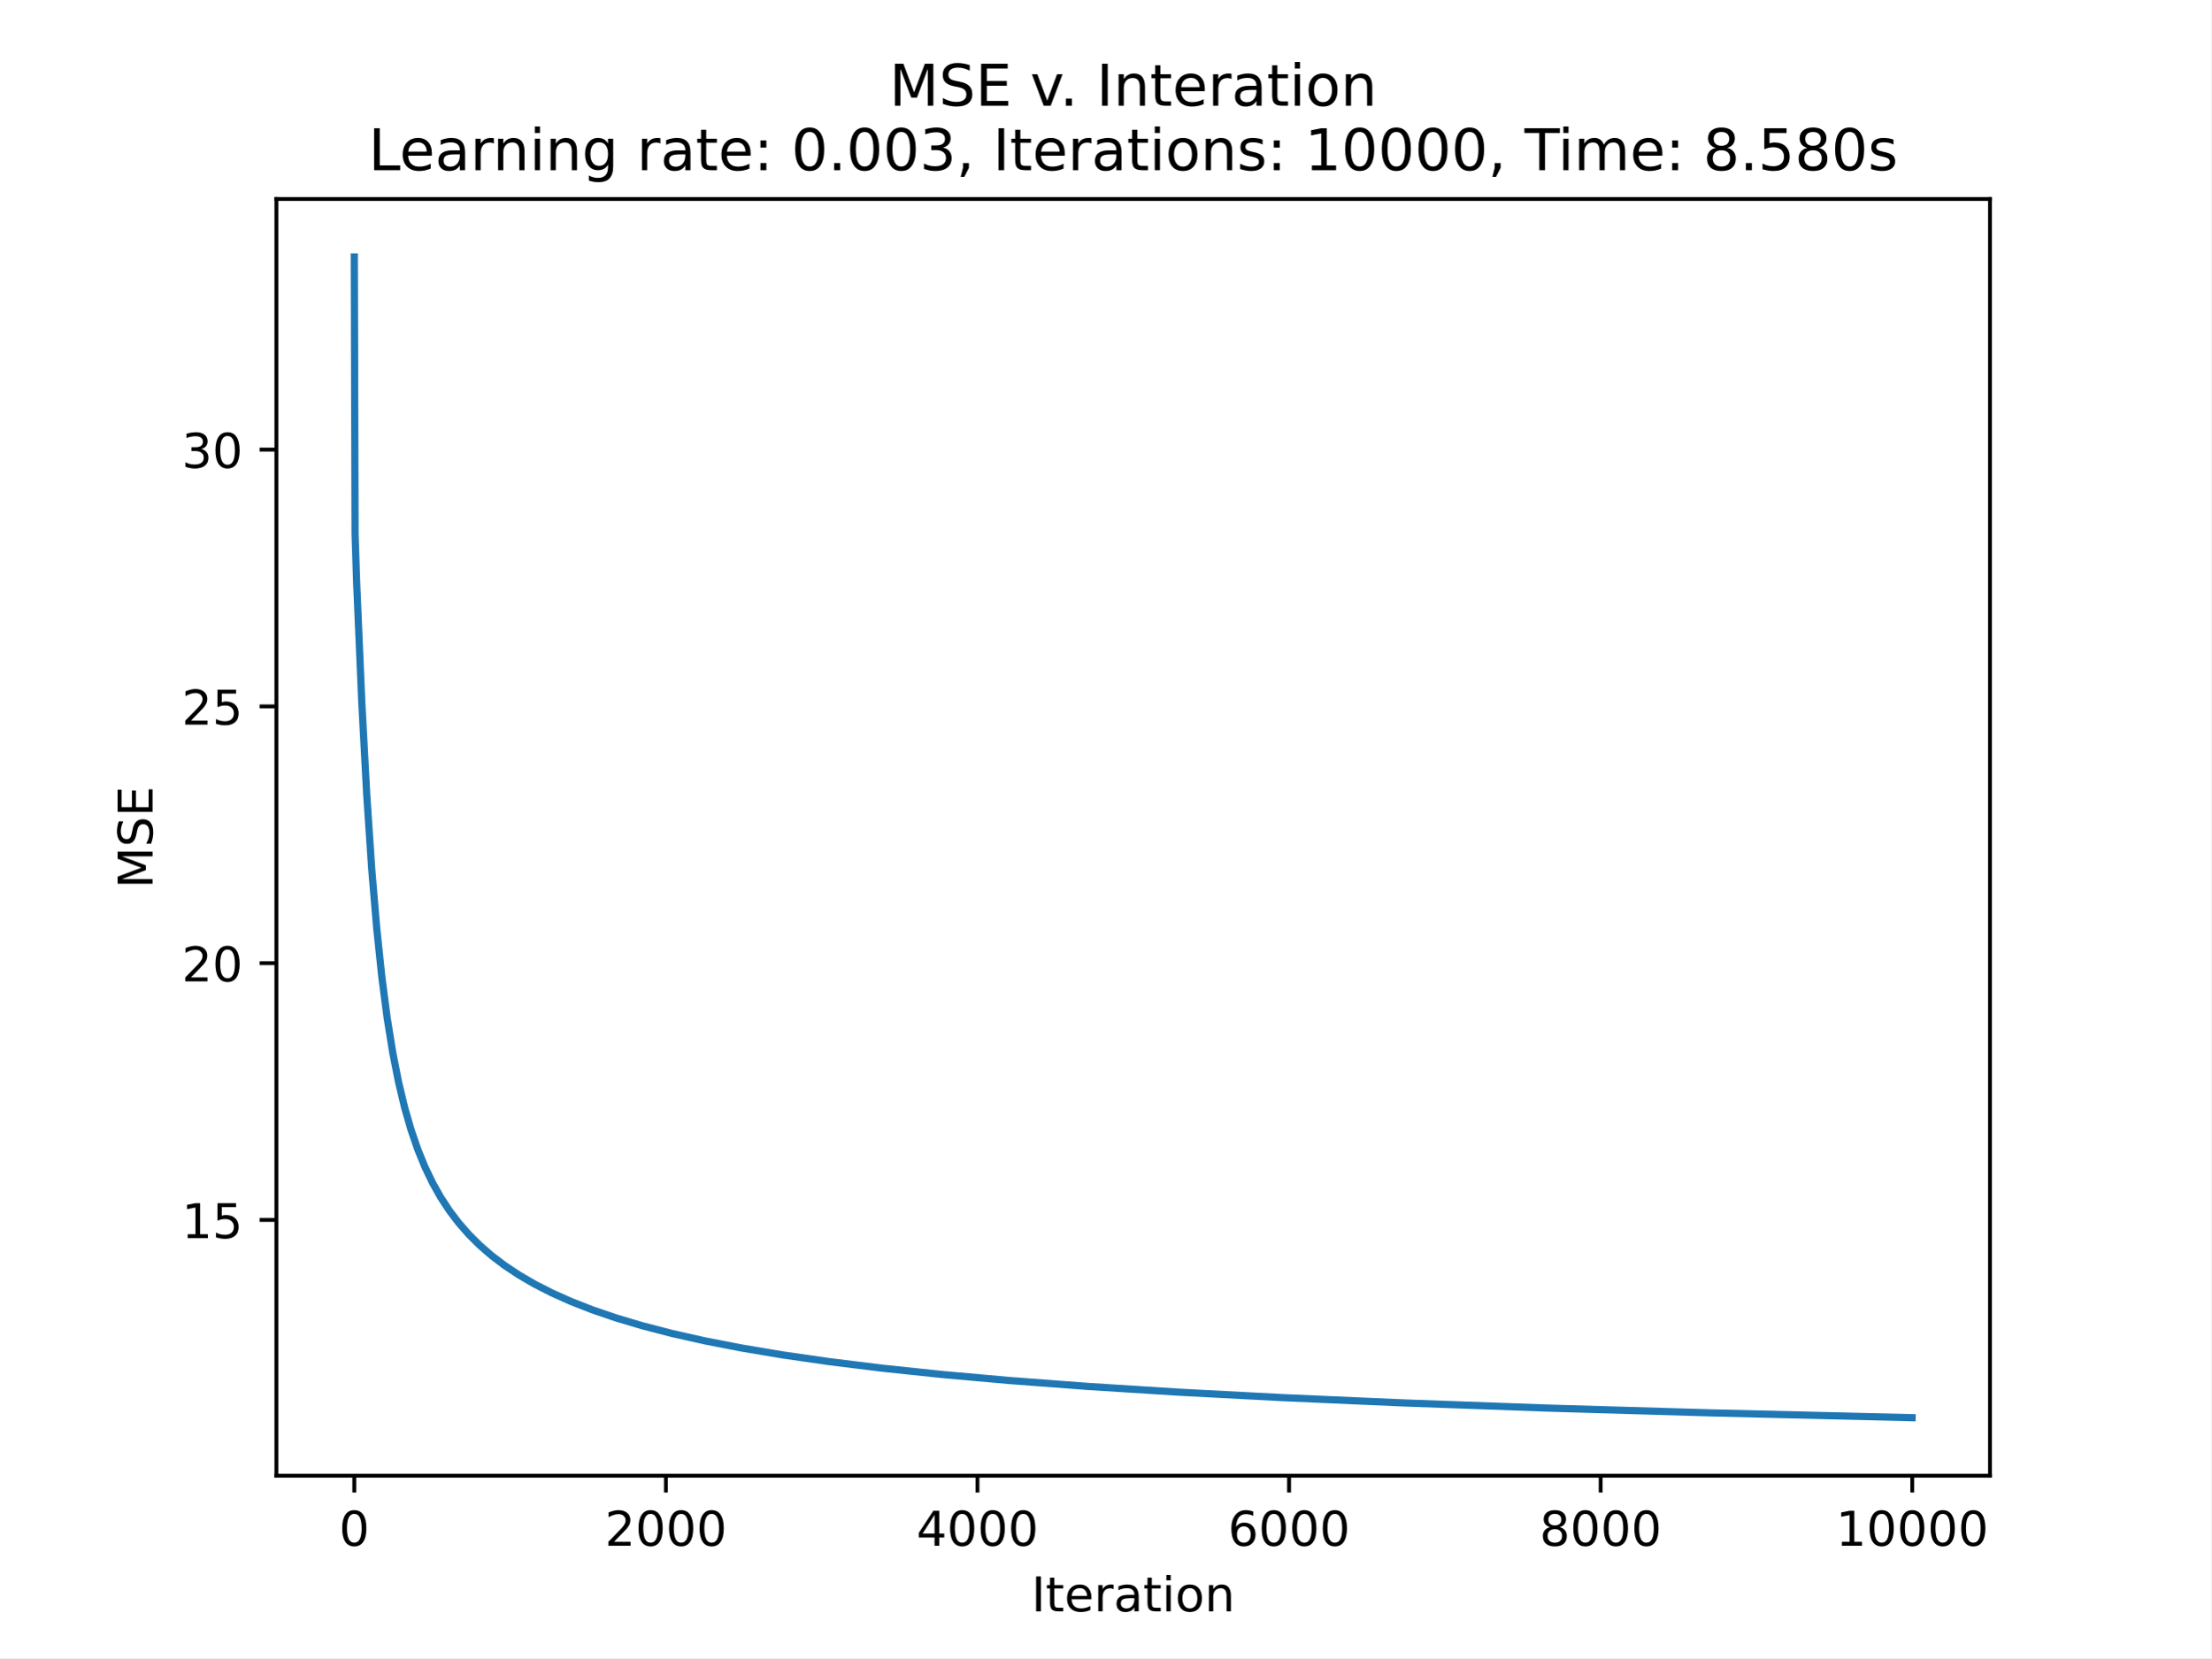
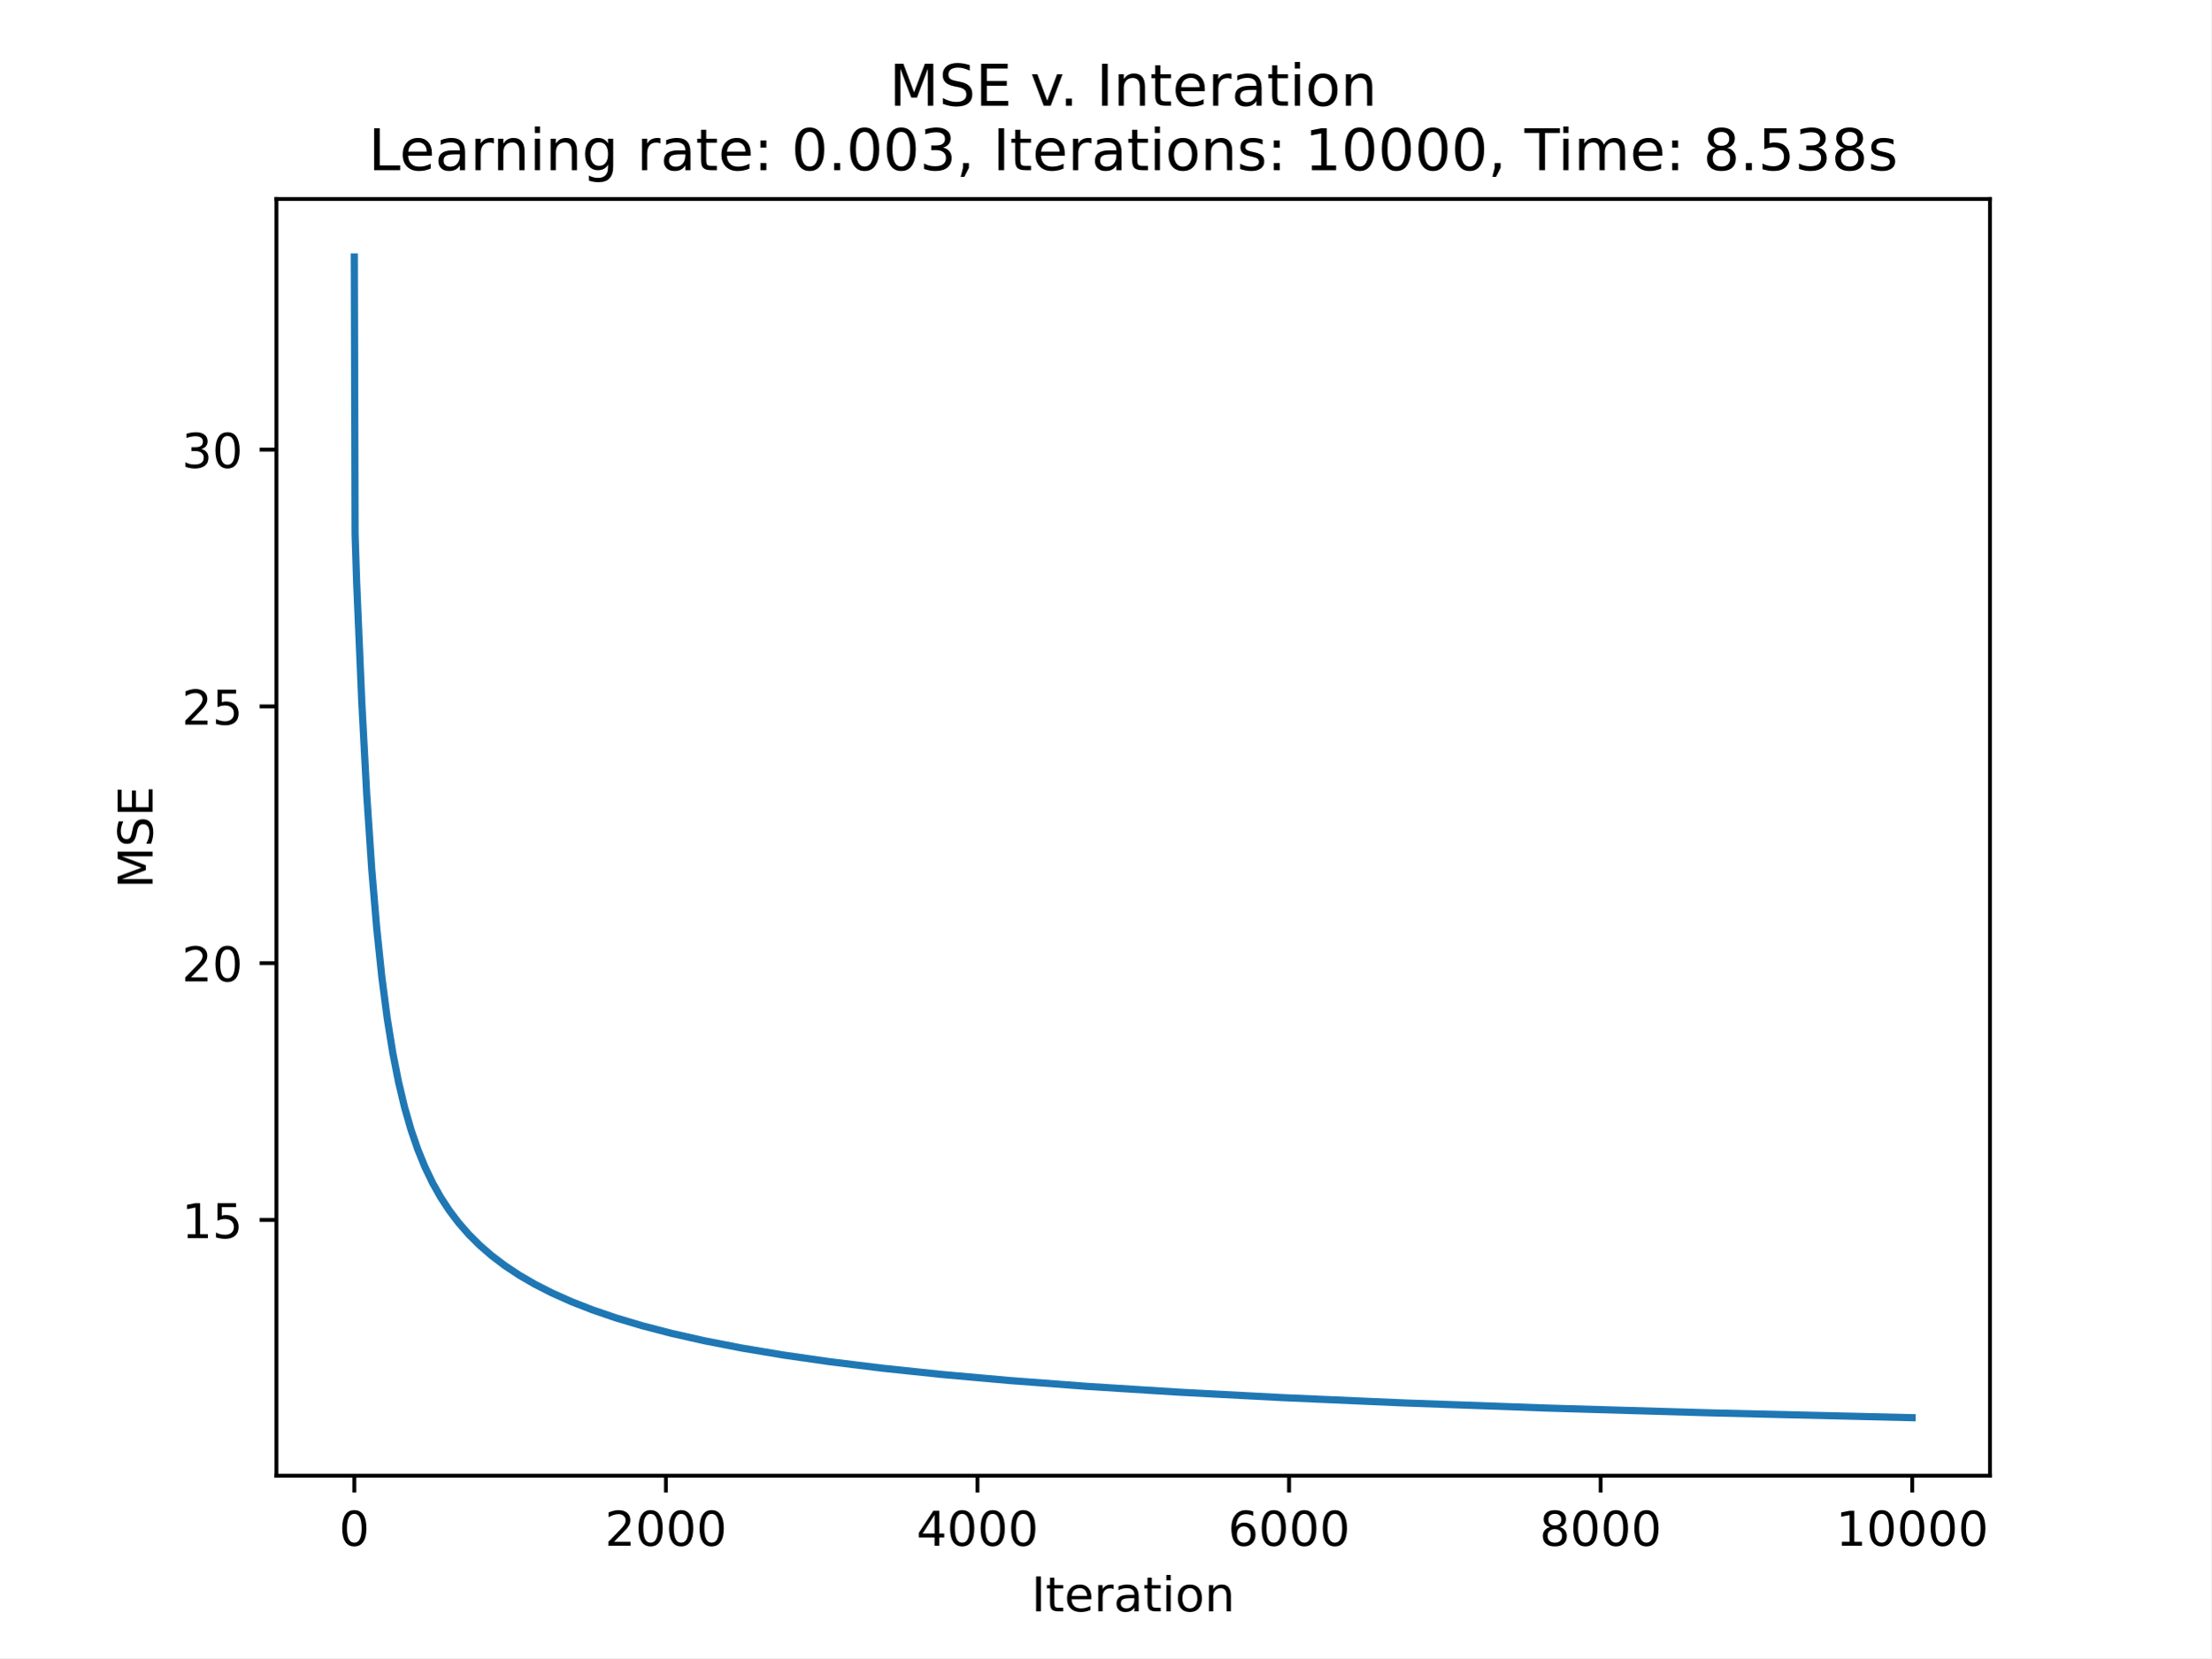
<svg xmlns="http://www.w3.org/2000/svg" xmlns:xlink="http://www.w3.org/1999/xlink" width="460.8pt" height="345.6pt" viewBox="0 0 460.8 345.6" version="1.1">
  <defs>
    <style type="text/css">*{stroke-linejoin: round; stroke-linecap: butt}</style>
  </defs>
  <g id="figure_1">
    <g id="patch_1">
      <path d="M 0 345.6  L 460.8 345.6  L 460.8 0  L 0 0  z " style="fill: #ffffff" />
    </g>
    <g id="axes_1">
      <g id="patch_2">
        <path d="M 57.6 307.584  L 414.72 307.584  L 414.72 41.472  L 57.6 41.472  z " style="fill: #ffffff" />
      </g>
      <g id="matplotlib.axis_1">
        <g id="xtick_1">
          <g id="line2d_1">
            <defs>
-               <path id="m93b8fd64dd" d="M 0 0  L 0 3.5  " style="stroke: #000000; stroke-width: 0.8" />
+               <path id="m66b125189c" d="M 0 0  L 0 3.5  " style="stroke: #000000; stroke-width: 0.8" />
            </defs>
            <g>
-               <use xlink:href="#m93b8fd64dd" x="73.833" y="307.584" style="stroke: #000000; stroke-width: 0.8" />
+               <use xlink:href="#m66b125189c" x="73.833" y="307.584" style="stroke: #000000; stroke-width: 0.8" />
            </g>
          </g>
          <g id="text_1">
            <g transform="translate(70.65148 322.1824) scale(0.1 -0.1)">
              <defs>
                <path id="DejaVuSans-30" d="M 2034 4250  Q 1547 4250 1301 3770  Q 1056 3291 1056 2328  Q 1056 1369 1301 889  Q 1547 409 2034 409  Q 2525 409 2770 889  Q 3016 1369 3016 2328  Q 3016 3291 2770 3770  Q 2525 4250 2034 4250  z M 2034 4750  Q 2819 4750 3233 4129  Q 3647 3509 3647 2328  Q 3647 1150 3233 529  Q 2819 -91 2034 -91  Q 1250 -91 836 529  Q 422 1150 422 2328  Q 422 3509 836 4129  Q 1250 4750 2034 4750  z " transform="scale(0.015625)" />
              </defs>
              <use xlink:href="#DejaVuSans-30" />
            </g>
          </g>
        </g>
        <g id="xtick_2">
          <g id="line2d_2">
            <g>
-               <use xlink:href="#m93b8fd64dd" x="138.77" y="307.584" style="stroke: #000000; stroke-width: 0.8" />
+               <use xlink:href="#m66b125189c" x="138.77" y="307.584" style="stroke: #000000; stroke-width: 0.8" />
            </g>
          </g>
          <g id="text_2">
            <g transform="translate(126.0451 322.1824) scale(0.1 -0.1)">
              <defs>
                <path id="DejaVuSans-32" d="M 1228 531  L 3431 531  L 3431 0  L 469 0  L 469 531  Q 828 903 1448 1529  Q 2069 2156 2228 2338  Q 2531 2678 2651 2914  Q 2772 3150 2772 3378  Q 2772 3750 2511 3984  Q 2250 4219 1831 4219  Q 1534 4219 1204 4116  Q 875 4013 500 3803  L 500 4441  Q 881 4594 1212 4672  Q 1544 4750 1819 4750  Q 2544 4750 2975 4387  Q 3406 4025 3406 3419  Q 3406 3131 3298 2873  Q 3191 2616 2906 2266  Q 2828 2175 2409 1742  Q 1991 1309 1228 531  z " transform="scale(0.015625)" />
              </defs>
              <use xlink:href="#DejaVuSans-32" />
              <use xlink:href="#DejaVuSans-30" x="63.623" />
              <use xlink:href="#DejaVuSans-30" x="127.246" />
              <use xlink:href="#DejaVuSans-30" x="190.869" />
            </g>
          </g>
        </g>
        <g id="xtick_3">
          <g id="line2d_3">
            <g>
-               <use xlink:href="#m93b8fd64dd" x="203.708" y="307.584" style="stroke: #000000; stroke-width: 0.8" />
+               <use xlink:href="#m66b125189c" x="203.708" y="307.584" style="stroke: #000000; stroke-width: 0.8" />
            </g>
          </g>
          <g id="text_3">
            <g transform="translate(190.9825 322.1824) scale(0.1 -0.1)">
              <defs>
                <path id="DejaVuSans-34" d="M 2419 4116  L 825 1625  L 2419 1625  L 2419 4116  z M 2253 4666  L 3047 4666  L 3047 1625  L 3713 1625  L 3713 1100  L 3047 1100  L 3047 0  L 2419 0  L 2419 1100  L 313 1100  L 313 1709  L 2253 4666  z " transform="scale(0.015625)" />
              </defs>
              <use xlink:href="#DejaVuSans-34" />
              <use xlink:href="#DejaVuSans-30" x="63.623" />
              <use xlink:href="#DejaVuSans-30" x="127.246" />
              <use xlink:href="#DejaVuSans-30" x="190.869" />
            </g>
          </g>
        </g>
        <g id="xtick_4">
          <g id="line2d_4">
            <g>
-               <use xlink:href="#m93b8fd64dd" x="268.645" y="307.584" style="stroke: #000000; stroke-width: 0.8" />
+               <use xlink:href="#m66b125189c" x="268.645" y="307.584" style="stroke: #000000; stroke-width: 0.8" />
            </g>
          </g>
          <g id="text_4">
            <g transform="translate(255.9199 322.1824) scale(0.1 -0.1)">
              <defs>
                <path id="DejaVuSans-36" d="M 2113 2584  Q 1688 2584 1439 2293  Q 1191 2003 1191 1497  Q 1191 994 1439 701  Q 1688 409 2113 409  Q 2538 409 2786 701  Q 3034 994 3034 1497  Q 3034 2003 2786 2293  Q 2538 2584 2113 2584  z M 3366 4563  L 3366 3988  Q 3128 4100 2886 4159  Q 2644 4219 2406 4219  Q 1781 4219 1451 3797  Q 1122 3375 1075 2522  Q 1259 2794 1537 2939  Q 1816 3084 2150 3084  Q 2853 3084 3261 2657  Q 3669 2231 3669 1497  Q 3669 778 3244 343  Q 2819 -91 2113 -91  Q 1303 -91 875 529  Q 447 1150 447 2328  Q 447 3434 972 4092  Q 1497 4750 2381 4750  Q 2619 4750 2861 4703  Q 3103 4656 3366 4563  z " transform="scale(0.015625)" />
              </defs>
              <use xlink:href="#DejaVuSans-36" />
              <use xlink:href="#DejaVuSans-30" x="63.623" />
              <use xlink:href="#DejaVuSans-30" x="127.246" />
              <use xlink:href="#DejaVuSans-30" x="190.869" />
            </g>
          </g>
        </g>
        <g id="xtick_5">
          <g id="line2d_5">
            <g>
-               <use xlink:href="#m93b8fd64dd" x="333.582" y="307.584" style="stroke: #000000; stroke-width: 0.8" />
+               <use xlink:href="#m66b125189c" x="333.582" y="307.584" style="stroke: #000000; stroke-width: 0.8" />
            </g>
          </g>
          <g id="text_5">
            <g transform="translate(320.8573 322.1824) scale(0.1 -0.1)">
              <defs>
                <path id="DejaVuSans-38" d="M 2034 2216  Q 1584 2216 1326 1975  Q 1069 1734 1069 1313  Q 1069 891 1326 650  Q 1584 409 2034 409  Q 2484 409 2743 651  Q 3003 894 3003 1313  Q 3003 1734 2745 1975  Q 2488 2216 2034 2216  z M 1403 2484  Q 997 2584 770 2862  Q 544 3141 544 3541  Q 544 4100 942 4425  Q 1341 4750 2034 4750  Q 2731 4750 3128 4425  Q 3525 4100 3525 3541  Q 3525 3141 3298 2862  Q 3072 2584 2669 2484  Q 3125 2378 3379 2068  Q 3634 1759 3634 1313  Q 3634 634 3220 271  Q 2806 -91 2034 -91  Q 1263 -91 848 271  Q 434 634 434 1313  Q 434 1759 690 2068  Q 947 2378 1403 2484  z M 1172 3481  Q 1172 3119 1398 2916  Q 1625 2713 2034 2713  Q 2441 2713 2670 2916  Q 2900 3119 2900 3481  Q 2900 3844 2670 4047  Q 2441 4250 2034 4250  Q 1625 4250 1398 4047  Q 1172 3844 1172 3481  z " transform="scale(0.015625)" />
              </defs>
              <use xlink:href="#DejaVuSans-38" />
              <use xlink:href="#DejaVuSans-30" x="63.623" />
              <use xlink:href="#DejaVuSans-30" x="127.246" />
              <use xlink:href="#DejaVuSans-30" x="190.869" />
            </g>
          </g>
        </g>
        <g id="xtick_6">
          <g id="line2d_6">
            <g>
-               <use xlink:href="#m93b8fd64dd" x="398.52" y="307.584" style="stroke: #000000; stroke-width: 0.8" />
+               <use xlink:href="#m66b125189c" x="398.52" y="307.584" style="stroke: #000000; stroke-width: 0.8" />
            </g>
          </g>
          <g id="text_6">
            <g transform="translate(382.6135 322.1824) scale(0.1 -0.1)">
              <defs>
                <path id="DejaVuSans-31" d="M 794 531  L 1825 531  L 1825 4091  L 703 3866  L 703 4441  L 1819 4666  L 2450 4666  L 2450 531  L 3481 531  L 3481 0  L 794 0  L 794 531  z " transform="scale(0.015625)" />
              </defs>
              <use xlink:href="#DejaVuSans-31" />
              <use xlink:href="#DejaVuSans-30" x="63.623" />
              <use xlink:href="#DejaVuSans-30" x="127.246" />
              <use xlink:href="#DejaVuSans-30" x="190.869" />
              <use xlink:href="#DejaVuSans-30" x="254.492" />
            </g>
          </g>
        </g>
        <g id="text_7">
          <g transform="translate(214.9514 335.8606) scale(0.1 -0.1)">
            <defs>
              <path id="DejaVuSans-49" d="M 628 4666  L 1259 4666  L 1259 0  L 628 0  L 628 4666  z " transform="scale(0.015625)" />
              <path id="DejaVuSans-74" d="M 1172 4494  L 1172 3500  L 2356 3500  L 2356 3053  L 1172 3053  L 1172 1153  Q 1172 725 1289 603  Q 1406 481 1766 481  L 2356 481  L 2356 0  L 1766 0  Q 1100 0 847 248  Q 594 497 594 1153  L 594 3053  L 172 3053  L 172 3500  L 594 3500  L 594 4494  L 1172 4494  z " transform="scale(0.015625)" />
              <path id="DejaVuSans-65" d="M 3597 1894  L 3597 1613  L 953 1613  Q 991 1019 1311 708  Q 1631 397 2203 397  Q 2534 397 2845 478  Q 3156 559 3463 722  L 3463 178  Q 3153 47 2828 -22  Q 2503 -91 2169 -91  Q 1331 -91 842 396  Q 353 884 353 1716  Q 353 2575 817 3079  Q 1281 3584 2069 3584  Q 2775 3584 3186 3129  Q 3597 2675 3597 1894  z M 3022 2063  Q 3016 2534 2758 2815  Q 2500 3097 2075 3097  Q 1594 3097 1305 2825  Q 1016 2553 972 2059  L 3022 2063  z " transform="scale(0.015625)" />
              <path id="DejaVuSans-72" d="M 2631 2963  Q 2534 3019 2420 3045  Q 2306 3072 2169 3072  Q 1681 3072 1420 2755  Q 1159 2438 1159 1844  L 1159 0  L 581 0  L 581 3500  L 1159 3500  L 1159 2956  Q 1341 3275 1631 3429  Q 1922 3584 2338 3584  Q 2397 3584 2469 3576  Q 2541 3569 2628 3553  L 2631 2963  z " transform="scale(0.015625)" />
              <path id="DejaVuSans-61" d="M 2194 1759  Q 1497 1759 1228 1600  Q 959 1441 959 1056  Q 959 750 1161 570  Q 1363 391 1709 391  Q 2188 391 2477 730  Q 2766 1069 2766 1631  L 2766 1759  L 2194 1759  z M 3341 1997  L 3341 0  L 2766 0  L 2766 531  Q 2569 213 2275 61  Q 1981 -91 1556 -91  Q 1019 -91 701 211  Q 384 513 384 1019  Q 384 1609 779 1909  Q 1175 2209 1959 2209  L 2766 2209  L 2766 2266  Q 2766 2663 2505 2880  Q 2244 3097 1772 3097  Q 1472 3097 1187 3025  Q 903 2953 641 2809  L 641 3341  Q 956 3463 1253 3523  Q 1550 3584 1831 3584  Q 2591 3584 2966 3190  Q 3341 2797 3341 1997  z " transform="scale(0.015625)" />
              <path id="DejaVuSans-69" d="M 603 3500  L 1178 3500  L 1178 0  L 603 0  L 603 3500  z M 603 4863  L 1178 4863  L 1178 4134  L 603 4134  L 603 4863  z " transform="scale(0.015625)" />
              <path id="DejaVuSans-6f" d="M 1959 3097  Q 1497 3097 1228 2736  Q 959 2375 959 1747  Q 959 1119 1226 758  Q 1494 397 1959 397  Q 2419 397 2687 759  Q 2956 1122 2956 1747  Q 2956 2369 2687 2733  Q 2419 3097 1959 3097  z M 1959 3584  Q 2709 3584 3137 3096  Q 3566 2609 3566 1747  Q 3566 888 3137 398  Q 2709 -91 1959 -91  Q 1206 -91 779 398  Q 353 888 353 1747  Q 353 2609 779 3096  Q 1206 3584 1959 3584  z " transform="scale(0.015625)" />
              <path id="DejaVuSans-6e" d="M 3513 2113  L 3513 0  L 2938 0  L 2938 2094  Q 2938 2591 2744 2837  Q 2550 3084 2163 3084  Q 1697 3084 1428 2787  Q 1159 2491 1159 1978  L 1159 0  L 581 0  L 581 3500  L 1159 3500  L 1159 2956  Q 1366 3272 1645 3428  Q 1925 3584 2291 3584  Q 2894 3584 3203 3211  Q 3513 2838 3513 2113  z " transform="scale(0.015625)" />
            </defs>
            <use xlink:href="#DejaVuSans-49" />
            <use xlink:href="#DejaVuSans-74" x="29.492" />
            <use xlink:href="#DejaVuSans-65" x="68.701" />
            <use xlink:href="#DejaVuSans-72" x="130.225" />
            <use xlink:href="#DejaVuSans-61" x="171.338" />
            <use xlink:href="#DejaVuSans-74" x="232.617" />
            <use xlink:href="#DejaVuSans-69" x="271.826" />
            <use xlink:href="#DejaVuSans-6f" x="299.609" />
            <use xlink:href="#DejaVuSans-6e" x="360.791" />
          </g>
        </g>
      </g>
      <g id="matplotlib.axis_2">
        <g id="ytick_1">
          <g id="line2d_7">
            <defs>
-               <path id="m94e38d2d3b" d="M 0 0  L -3.5 0  " style="stroke: #000000; stroke-width: 0.8" />
+               <path id="mfdf97652b5" d="M 0 0  L -3.5 0  " style="stroke: #000000; stroke-width: 0.8" />
            </defs>
            <g>
-               <use xlink:href="#m94e38d2d3b" x="57.6" y="254.274" style="stroke: #000000; stroke-width: 0.8" />
+               <use xlink:href="#mfdf97652b5" x="57.6" y="254.274" style="stroke: #000000; stroke-width: 0.8" />
            </g>
          </g>
          <g id="text_8">
            <g transform="translate(37.875 258.0733) scale(0.1 -0.1)">
              <defs>
                <path id="DejaVuSans-35" d="M 691 4666  L 3169 4666  L 3169 4134  L 1269 4134  L 1269 2991  Q 1406 3038 1543 3061  Q 1681 3084 1819 3084  Q 2600 3084 3056 2656  Q 3513 2228 3513 1497  Q 3513 744 3044 326  Q 2575 -91 1722 -91  Q 1428 -91 1123 -41  Q 819 9 494 109  L 494 744  Q 775 591 1075 516  Q 1375 441 1709 441  Q 2250 441 2565 725  Q 2881 1009 2881 1497  Q 2881 1984 2565 2268  Q 2250 2553 1709 2553  Q 1456 2553 1204 2497  Q 953 2441 691 2322  L 691 4666  z " transform="scale(0.015625)" />
              </defs>
              <use xlink:href="#DejaVuSans-31" />
              <use xlink:href="#DejaVuSans-35" x="63.623" />
            </g>
          </g>
        </g>
        <g id="ytick_2">
          <g id="line2d_8">
            <g>
-               <use xlink:href="#m94e38d2d3b" x="57.6" y="200.752" style="stroke: #000000; stroke-width: 0.8" />
+               <use xlink:href="#mfdf97652b5" x="57.6" y="200.752" style="stroke: #000000; stroke-width: 0.8" />
            </g>
          </g>
          <g id="text_9">
            <g transform="translate(37.875 204.5517) scale(0.1 -0.1)">
              <use xlink:href="#DejaVuSans-32" />
              <use xlink:href="#DejaVuSans-30" x="63.623" />
            </g>
          </g>
        </g>
        <g id="ytick_3">
          <g id="line2d_9">
            <g>
-               <use xlink:href="#m94e38d2d3b" x="57.6" y="147.231" style="stroke: #000000; stroke-width: 0.8" />
+               <use xlink:href="#mfdf97652b5" x="57.6" y="147.231" style="stroke: #000000; stroke-width: 0.8" />
            </g>
          </g>
          <g id="text_10">
            <g transform="translate(37.875 151.03) scale(0.1 -0.1)">
              <use xlink:href="#DejaVuSans-32" />
              <use xlink:href="#DejaVuSans-35" x="63.623" />
            </g>
          </g>
        </g>
        <g id="ytick_4">
          <g id="line2d_10">
            <g>
-               <use xlink:href="#m94e38d2d3b" x="57.6" y="93.709" style="stroke: #000000; stroke-width: 0.8" />
+               <use xlink:href="#mfdf97652b5" x="57.6" y="93.709" style="stroke: #000000; stroke-width: 0.8" />
            </g>
          </g>
          <g id="text_11">
            <g transform="translate(37.875 97.50843) scale(0.1 -0.1)">
              <defs>
                <path id="DejaVuSans-33" d="M 2597 2516  Q 3050 2419 3304 2112  Q 3559 1806 3559 1356  Q 3559 666 3084 287  Q 2609 -91 1734 -91  Q 1441 -91 1130 -33  Q 819 25 488 141  L 488 750  Q 750 597 1062 519  Q 1375 441 1716 441  Q 2309 441 2620 675  Q 2931 909 2931 1356  Q 2931 1769 2642 2001  Q 2353 2234 1838 2234  L 1294 2234  L 1294 2753  L 1863 2753  Q 2328 2753 2575 2939  Q 2822 3125 2822 3475  Q 2822 3834 2567 4026  Q 2313 4219 1838 4219  Q 1578 4219 1281 4162  Q 984 4106 628 3988  L 628 4550  Q 988 4650 1302 4700  Q 1616 4750 1894 4750  Q 2613 4750 3031 4423  Q 3450 4097 3450 3541  Q 3450 3153 3228 2886  Q 3006 2619 2597 2516  z " transform="scale(0.015625)" />
              </defs>
              <use xlink:href="#DejaVuSans-33" />
              <use xlink:href="#DejaVuSans-30" x="63.623" />
            </g>
          </g>
        </g>
        <g id="text_12">
          <g transform="translate(31.79531 185.1757) rotate(-90) scale(0.1 -0.1)">
            <defs>
              <path id="DejaVuSans-4d" d="M 628 4666  L 1569 4666  L 2759 1491  L 3956 4666  L 4897 4666  L 4897 0  L 4281 0  L 4281 4097  L 3078 897  L 2444 897  L 1241 4097  L 1241 0  L 628 0  L 628 4666  z " transform="scale(0.015625)" />
              <path id="DejaVuSans-53" d="M 3425 4513  L 3425 3897  Q 3066 4069 2747 4153  Q 2428 4238 2131 4238  Q 1616 4238 1336 4038  Q 1056 3838 1056 3469  Q 1056 3159 1242 3001  Q 1428 2844 1947 2747  L 2328 2669  Q 3034 2534 3370 2195  Q 3706 1856 3706 1288  Q 3706 609 3251 259  Q 2797 -91 1919 -91  Q 1588 -91 1214 -16  Q 841 59 441 206  L 441 856  Q 825 641 1194 531  Q 1563 422 1919 422  Q 2459 422 2753 634  Q 3047 847 3047 1241  Q 3047 1584 2836 1778  Q 2625 1972 2144 2069  L 1759 2144  Q 1053 2284 737 2584  Q 422 2884 422 3419  Q 422 4038 858 4394  Q 1294 4750 2059 4750  Q 2388 4750 2728 4690  Q 3069 4631 3425 4513  z " transform="scale(0.015625)" />
              <path id="DejaVuSans-45" d="M 628 4666  L 3578 4666  L 3578 4134  L 1259 4134  L 1259 2753  L 3481 2753  L 3481 2222  L 1259 2222  L 1259 531  L 3634 531  L 3634 0  L 628 0  L 628 4666  z " transform="scale(0.015625)" />
            </defs>
            <use xlink:href="#DejaVuSans-4d" />
            <use xlink:href="#DejaVuSans-53" x="86.279" />
            <use xlink:href="#DejaVuSans-45" x="149.756" />
          </g>
        </g>
      </g>
      <g id="line2d_11">
-         <path d="M 73.833 53.568  L 73.995 111.268  L 74.32 121.321  L 75.391 146.311  L 76.43 165.727  L 77.469 181.189  L 78.508 193.52  L 79.58 203.712  L 80.684 212.175  L 81.852 219.44  L 83.054 225.539  L 84.32 230.84  L 85.651 235.469  L 87.047 239.536  L 88.541 243.205  L 90.132 246.522  L 91.82 249.528  L 93.639 252.308  L 95.587 254.878  L 97.697 257.292  L 99.97 259.553  L 102.438 261.696  L 105.165 263.767  L 108.152 265.752  L 111.431 267.66  L 115.036 269.498  L 119.029 271.283  L 123.445 273.011  L 128.38 274.698  L 133.867 276.335  L 139.971 277.92  L 146.79 279.457  L 154.453 280.952  L 163.057 282.4  L 172.765 283.803  L 183.739 285.161  L 196.207 286.476  L 210.429 287.747  L 226.728 288.975  L 245.527 290.164  L 267.281 291.31  L 292.574 292.415  L 322.153 293.478  L 356.927 294.5  L 398.033 295.478  L 398.487 295.488  L 398.487 295.488  " clip-path="url(#p6e2f38692d)" style="fill: none; stroke: #1f77b4; stroke-width: 1.5; stroke-linecap: square" />
+         <path d="M 73.833 53.568  L 73.995 111.268  L 74.32 121.321  L 75.391 146.311  L 76.43 165.727  L 77.469 181.189  L 78.508 193.52  L 79.58 203.712  L 80.684 212.175  L 81.852 219.44  L 83.054 225.539  L 84.32 230.84  L 85.651 235.469  L 87.047 239.536  L 88.541 243.205  L 90.132 246.522  L 91.82 249.528  L 93.639 252.308  L 95.587 254.878  L 97.697 257.292  L 99.97 259.553  L 102.438 261.696  L 105.165 263.767  L 108.152 265.752  L 111.431 267.66  L 115.036 269.498  L 119.029 271.283  L 123.445 273.011  L 128.38 274.698  L 133.867 276.335  L 139.971 277.92  L 146.79 279.457  L 154.453 280.952  L 163.057 282.4  L 172.765 283.803  L 183.739 285.161  L 196.207 286.476  L 210.429 287.747  L 226.728 288.975  L 245.527 290.164  L 267.281 291.31  L 292.574 292.415  L 322.153 293.478  L 356.927 294.5  L 398.033 295.478  L 398.487 295.488  L 398.487 295.488  " clip-path="url(#pf7b2379436)" style="fill: none; stroke: #1f77b4; stroke-width: 1.5; stroke-linecap: square" />
      </g>
      <g id="patch_3">
        <path d="M 57.6 307.584  L 57.6 41.472  " style="fill: none; stroke: #000000; stroke-width: 0.8; stroke-linejoin: miter; stroke-linecap: square" />
      </g>
      <g id="patch_4">
        <path d="M 414.72 307.584  L 414.72 41.472  " style="fill: none; stroke: #000000; stroke-width: 0.8; stroke-linejoin: miter; stroke-linecap: square" />
      </g>
      <g id="patch_5">
        <path d="M 57.6 307.584  L 414.72 307.584  " style="fill: none; stroke: #000000; stroke-width: 0.8; stroke-linejoin: miter; stroke-linecap: square" />
      </g>
      <g id="patch_6">
        <path d="M 57.6 41.472  L 414.72 41.472  " style="fill: none; stroke: #000000; stroke-width: 0.8; stroke-linejoin: miter; stroke-linecap: square" />
      </g>
      <g id="text_13">
        <g transform="translate(185.3231 22.03462) scale(0.12 -0.12)">
          <defs>
            <path id="DejaVuSans-20" transform="scale(0.015625)" />
            <path id="DejaVuSans-76" d="M 191 3500  L 800 3500  L 1894 563  L 2988 3500  L 3597 3500  L 2284 0  L 1503 0  L 191 3500  z " transform="scale(0.015625)" />
            <path id="DejaVuSans-2e" d="M 684 794  L 1344 794  L 1344 0  L 684 0  L 684 794  z " transform="scale(0.015625)" />
          </defs>
          <use xlink:href="#DejaVuSans-4d" />
          <use xlink:href="#DejaVuSans-53" x="86.279" />
          <use xlink:href="#DejaVuSans-45" x="149.756" />
          <use xlink:href="#DejaVuSans-20" x="212.939" />
          <use xlink:href="#DejaVuSans-76" x="244.727" />
          <use xlink:href="#DejaVuSans-2e" x="296.156" />
          <use xlink:href="#DejaVuSans-20" x="327.943" />
          <use xlink:href="#DejaVuSans-49" x="359.73" />
          <use xlink:href="#DejaVuSans-6e" x="389.223" />
          <use xlink:href="#DejaVuSans-74" x="452.602" />
          <use xlink:href="#DejaVuSans-65" x="491.811" />
          <use xlink:href="#DejaVuSans-72" x="553.334" />
          <use xlink:href="#DejaVuSans-61" x="594.447" />
          <use xlink:href="#DejaVuSans-74" x="655.727" />
          <use xlink:href="#DejaVuSans-69" x="694.936" />
          <use xlink:href="#DejaVuSans-6f" x="722.719" />
          <use xlink:href="#DejaVuSans-6e" x="783.9" />
        </g>
        <g transform="translate(76.78125 35.472) scale(0.12 -0.12)">
          <defs>
            <path id="DejaVuSans-4c" d="M 628 4666  L 1259 4666  L 1259 531  L 3531 531  L 3531 0  L 628 0  L 628 4666  z " transform="scale(0.015625)" />
            <path id="DejaVuSans-67" d="M 2906 1791  Q 2906 2416 2648 2759  Q 2391 3103 1925 3103  Q 1463 3103 1205 2759  Q 947 2416 947 1791  Q 947 1169 1205 825  Q 1463 481 1925 481  Q 2391 481 2648 825  Q 2906 1169 2906 1791  z M 3481 434  Q 3481 -459 3084 -895  Q 2688 -1331 1869 -1331  Q 1566 -1331 1297 -1286  Q 1028 -1241 775 -1147  L 775 -588  Q 1028 -725 1275 -790  Q 1522 -856 1778 -856  Q 2344 -856 2625 -561  Q 2906 -266 2906 331  L 2906 616  Q 2728 306 2450 153  Q 2172 0 1784 0  Q 1141 0 747 490  Q 353 981 353 1791  Q 353 2603 747 3093  Q 1141 3584 1784 3584  Q 2172 3584 2450 3431  Q 2728 3278 2906 2969  L 2906 3500  L 3481 3500  L 3481 434  z " transform="scale(0.015625)" />
            <path id="DejaVuSans-3a" d="M 750 794  L 1409 794  L 1409 0  L 750 0  L 750 794  z M 750 3309  L 1409 3309  L 1409 2516  L 750 2516  L 750 3309  z " transform="scale(0.015625)" />
            <path id="DejaVuSans-2c" d="M 750 794  L 1409 794  L 1409 256  L 897 -744  L 494 -744  L 750 256  L 750 794  z " transform="scale(0.015625)" />
            <path id="DejaVuSans-73" d="M 2834 3397  L 2834 2853  Q 2591 2978 2328 3040  Q 2066 3103 1784 3103  Q 1356 3103 1142 2972  Q 928 2841 928 2578  Q 928 2378 1081 2264  Q 1234 2150 1697 2047  L 1894 2003  Q 2506 1872 2764 1633  Q 3022 1394 3022 966  Q 3022 478 2636 193  Q 2250 -91 1575 -91  Q 1294 -91 989 -36  Q 684 19 347 128  L 347 722  Q 666 556 975 473  Q 1284 391 1588 391  Q 1994 391 2212 530  Q 2431 669 2431 922  Q 2431 1156 2273 1281  Q 2116 1406 1581 1522  L 1381 1569  Q 847 1681 609 1914  Q 372 2147 372 2553  Q 372 3047 722 3315  Q 1072 3584 1716 3584  Q 2034 3584 2315 3537  Q 2597 3491 2834 3397  z " transform="scale(0.015625)" />
            <path id="DejaVuSans-54" d="M -19 4666  L 3928 4666  L 3928 4134  L 2272 4134  L 2272 0  L 1638 0  L 1638 4134  L -19 4134  L -19 4666  z " transform="scale(0.015625)" />
            <path id="DejaVuSans-6d" d="M 3328 2828  Q 3544 3216 3844 3400  Q 4144 3584 4550 3584  Q 5097 3584 5394 3201  Q 5691 2819 5691 2113  L 5691 0  L 5113 0  L 5113 2094  Q 5113 2597 4934 2840  Q 4756 3084 4391 3084  Q 3944 3084 3684 2787  Q 3425 2491 3425 1978  L 3425 0  L 2847 0  L 2847 2094  Q 2847 2600 2669 2842  Q 2491 3084 2119 3084  Q 1678 3084 1418 2786  Q 1159 2488 1159 1978  L 1159 0  L 581 0  L 581 3500  L 1159 3500  L 1159 2956  Q 1356 3278 1631 3431  Q 1906 3584 2284 3584  Q 2666 3584 2933 3390  Q 3200 3197 3328 2828  z " transform="scale(0.015625)" />
          </defs>
          <use xlink:href="#DejaVuSans-4c" />
          <use xlink:href="#DejaVuSans-65" x="53.963" />
          <use xlink:href="#DejaVuSans-61" x="115.486" />
          <use xlink:href="#DejaVuSans-72" x="176.766" />
          <use xlink:href="#DejaVuSans-6e" x="216.129" />
          <use xlink:href="#DejaVuSans-69" x="279.508" />
          <use xlink:href="#DejaVuSans-6e" x="307.291" />
          <use xlink:href="#DejaVuSans-67" x="370.67" />
          <use xlink:href="#DejaVuSans-20" x="434.146" />
          <use xlink:href="#DejaVuSans-72" x="465.934" />
          <use xlink:href="#DejaVuSans-61" x="507.047" />
          <use xlink:href="#DejaVuSans-74" x="568.326" />
          <use xlink:href="#DejaVuSans-65" x="607.535" />
          <use xlink:href="#DejaVuSans-3a" x="669.059" />
          <use xlink:href="#DejaVuSans-20" x="702.75" />
          <use xlink:href="#DejaVuSans-30" x="734.537" />
          <use xlink:href="#DejaVuSans-2e" x="798.16" />
          <use xlink:href="#DejaVuSans-30" x="829.947" />
          <use xlink:href="#DejaVuSans-30" x="893.57" />
          <use xlink:href="#DejaVuSans-33" x="957.193" />
          <use xlink:href="#DejaVuSans-2c" x="1020.816" />
          <use xlink:href="#DejaVuSans-20" x="1052.604" />
          <use xlink:href="#DejaVuSans-49" x="1084.391" />
          <use xlink:href="#DejaVuSans-74" x="1113.883" />
          <use xlink:href="#DejaVuSans-65" x="1153.092" />
          <use xlink:href="#DejaVuSans-72" x="1214.615" />
          <use xlink:href="#DejaVuSans-61" x="1255.729" />
          <use xlink:href="#DejaVuSans-74" x="1317.008" />
          <use xlink:href="#DejaVuSans-69" x="1356.217" />
          <use xlink:href="#DejaVuSans-6f" x="1384" />
          <use xlink:href="#DejaVuSans-6e" x="1445.182" />
          <use xlink:href="#DejaVuSans-73" x="1508.561" />
          <use xlink:href="#DejaVuSans-3a" x="1560.66" />
          <use xlink:href="#DejaVuSans-20" x="1594.352" />
          <use xlink:href="#DejaVuSans-31" x="1626.139" />
          <use xlink:href="#DejaVuSans-30" x="1689.762" />
          <use xlink:href="#DejaVuSans-30" x="1753.385" />
          <use xlink:href="#DejaVuSans-30" x="1817.008" />
          <use xlink:href="#DejaVuSans-30" x="1880.631" />
          <use xlink:href="#DejaVuSans-2c" x="1944.254" />
          <use xlink:href="#DejaVuSans-20" x="1976.041" />
          <use xlink:href="#DejaVuSans-54" x="2007.828" />
          <use xlink:href="#DejaVuSans-69" x="2065.787" />
          <use xlink:href="#DejaVuSans-6d" x="2093.57" />
          <use xlink:href="#DejaVuSans-65" x="2190.982" />
          <use xlink:href="#DejaVuSans-3a" x="2252.506" />
          <use xlink:href="#DejaVuSans-20" x="2286.197" />
          <use xlink:href="#DejaVuSans-38" x="2317.984" />
          <use xlink:href="#DejaVuSans-2e" x="2381.607" />
          <use xlink:href="#DejaVuSans-35" x="2413.395" />
-           <use xlink:href="#DejaVuSans-38" x="2477.018" />
-           <use xlink:href="#DejaVuSans-30" x="2540.641" />
+           <use xlink:href="#DejaVuSans-33" x="2477.018" />
+           <use xlink:href="#DejaVuSans-38" x="2540.641" />
          <use xlink:href="#DejaVuSans-73" x="2604.264" />
        </g>
      </g>
    </g>
  </g>
  <defs>
-     <clipPath id="p6e2f38692d">
+     <clipPath id="pf7b2379436">
      <rect x="57.6" y="41.472" width="357.12" height="266.112" />
    </clipPath>
  </defs>
</svg>
